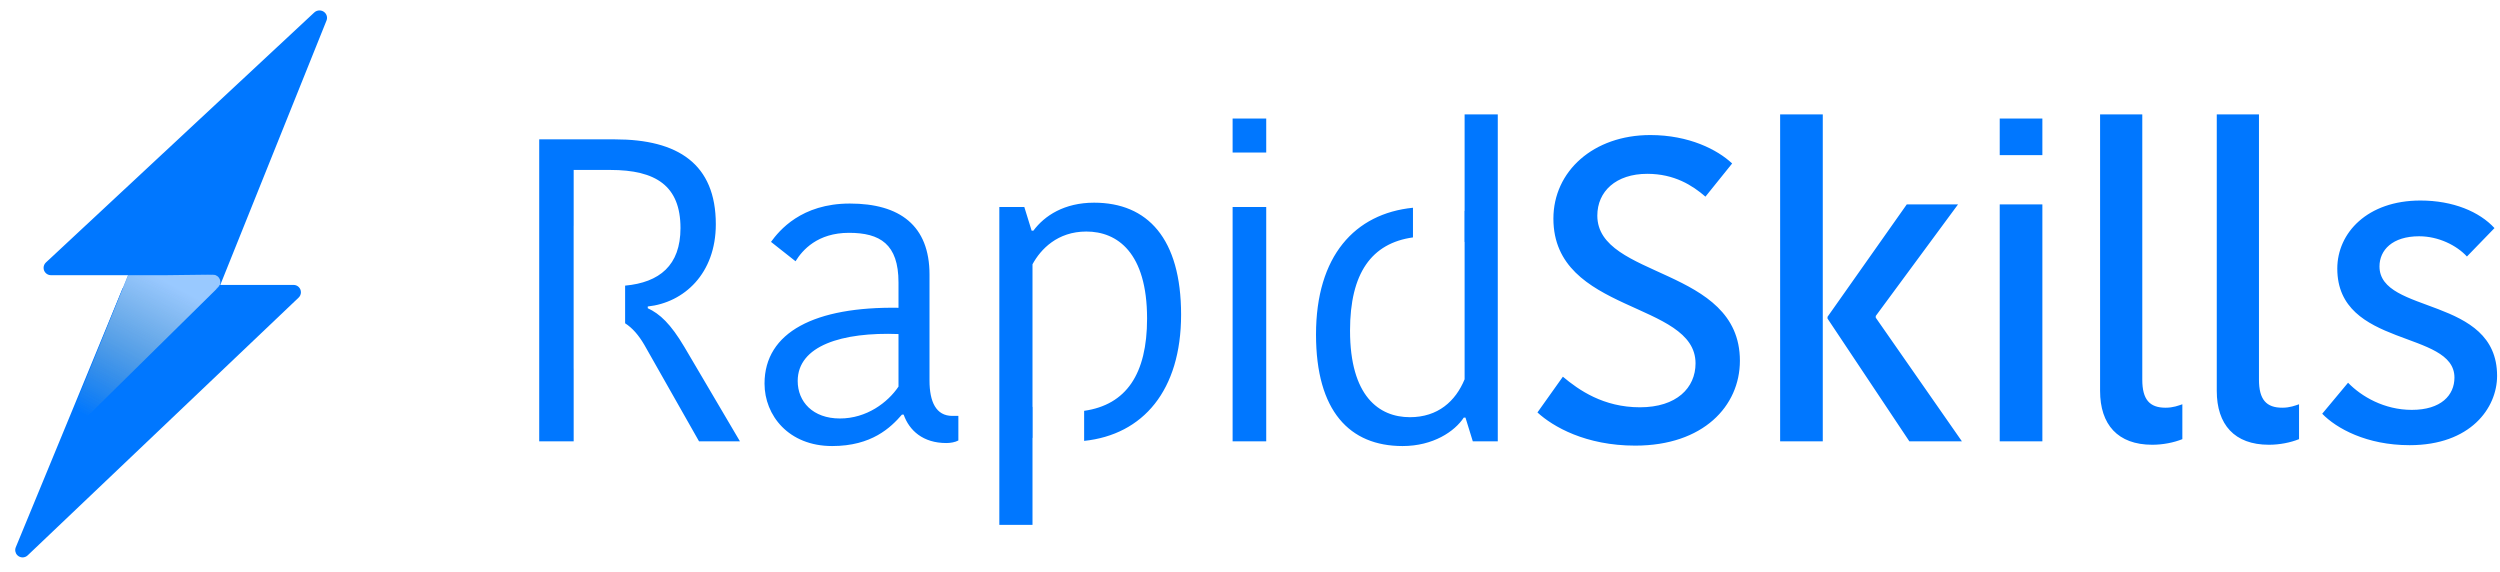
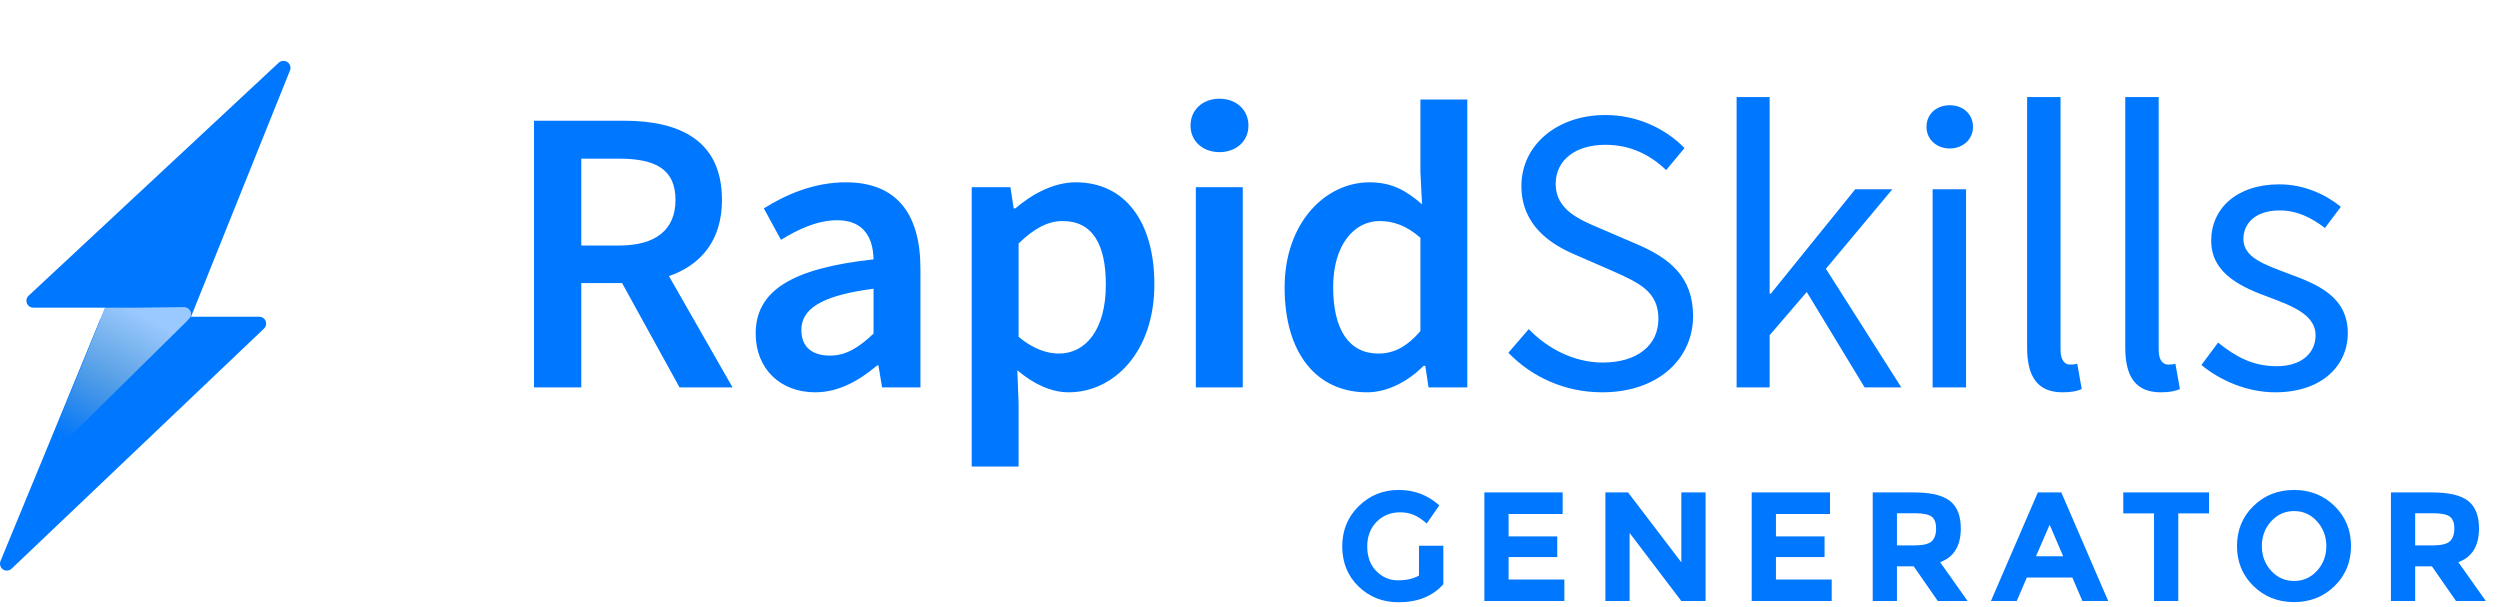
- <svg xmlns="http://www.w3.org/2000/svg" width="153px" height="35px" viewBox="0 0 153 35" version="1.1">
+ <svg xmlns="http://www.w3.org/2000/svg" width="103px" height="25px" viewBox="0 0 103 25" version="1.1">
  <defs>
    <linearGradient x1="99.409%" y1="7.582%" x2="50%" y2="100%" id="linearGradient-1">
      <stop stop-color="#FFDF76" stop-opacity="0" offset="0%" />
      <stop stop-color="#FFFFFF" stop-opacity="0.368" offset="100%" />
    </linearGradient>
  </defs>
-   <g id="Page-1" stroke="none" stroke-width="1" fill="none" fill-rule="evenodd">
-     <g id="Privacy-/-Terms-/-Data-Trust" transform="translate(-635, -13)">
-       <g id="logo" transform="translate(623, 8)">
-         <g id="Logo/Mark/Color">
-           <g id="Logo" transform="translate(12.9375, 5.625)">
-             <path d="M17.452,17.419 L10.944,33.197 C10.874,33.365 10.71,33.475 10.528,33.475 L0.451,33.475 C0.202,33.475 0.001,33.274 0.001,33.025 C0.001,32.902 0.051,32.784 0.141,32.699 L16.726,16.922 C16.906,16.751 17.19,16.758 17.362,16.938 C17.484,17.066 17.519,17.255 17.452,17.419 Z" id="Triangle" fill="#0077FF" transform="translate(8.74, 25.14343) scale(-1, -1) translate(-8.74, -25.14343) " />
-             <path d="M12.548,16.519 L9.2,24.783 C9.128,24.959 8.954,25.072 8.763,25.063 L3.965,24.857 C3.717,24.847 3.524,24.637 3.535,24.389 C3.54,24.275 3.587,24.168 3.668,24.088 L11.814,16.03 C11.991,15.855 12.276,15.857 12.45,16.033 C12.577,16.161 12.615,16.352 12.548,16.519 Z" id="Triangle" fill="#0077FF" transform="translate(8.050497, 20.49867) scale(-1, -1) translate(-8.050497, -20.49867) " />
-             <path d="M12.55,16.566 L9.211,24.789 C9.14,24.964 8.966,25.076 8.777,25.069 L3.966,24.881 C3.718,24.871 3.525,24.662 3.534,24.414 C3.539,24.3 3.587,24.191 3.668,24.111 L11.817,16.076 C11.994,15.902 12.279,15.904 12.453,16.081 C12.579,16.209 12.617,16.399 12.55,16.566 Z" id="Triangle" fill="url(#linearGradient-1)" transform="translate(8.051443, 20.52479) scale(-1, -1) translate(-8.051443, -20.52479) " />
-             <path d="M12.55,16.566 L9.211,24.789 C9.14,24.964 8.966,25.076 8.777,25.069 L3.966,24.881 C3.718,24.871 3.525,24.662 3.534,24.414 C3.539,24.3 3.587,24.191 3.668,24.111 L11.817,16.076 C11.994,15.902 12.279,15.904 12.453,16.081 C12.579,16.209 12.617,16.399 12.55,16.566 Z" id="Triangle" fill="url(#linearGradient-1)" transform="translate(8.051443, 20.52479) scale(-1, -1) translate(-8.051443, -20.52479) " />
-             <path d="M9.184,16.217 L2.18,16.217 C1.932,16.217 1.73,16.015 1.73,15.767 C1.73,15.642 1.782,15.523 1.873,15.438 L18.288,0.146 L18.288,0.146 C18.469,-0.031 18.761,-0.031 18.942,0.146 C19.071,0.274 19.112,0.464 19.045,0.631 L12.54,16.823 C12.494,16.938 12.402,17.027 12.29,17.074 L12.412,16.954 C12.5,16.867 12.549,16.75 12.547,16.629 C12.544,16.379 12.335,16.179 12.079,16.182 L9.184,16.217 Z" id="Path" fill="#0077FF" />
-           </g>
-         </g>
-         <g id="Logo/Alt-Full-no-Icon" transform="translate(45, 12)" fill="#0077FF" fill-rule="nonzero">
-           <path d="M33.959,5.404 C37.228,5.404 39.283,7.592 39.283,12.258 C39.283,16.893 36.955,19.604 33.349,19.983 L33.349,19.983 L33.349,18.143 C35.921,17.775 37.201,15.901 37.201,12.495 C37.201,8.462 35.382,7.17 33.484,7.17 C31.718,7.17 30.69,8.251 30.189,9.174 L30.189,9.174 L30.189,17.899 C30.192,17.9 30.196,17.901 30.199,17.902 L30.199,17.902 L30.199,19.799 C30.196,19.798 30.192,19.798 30.189,19.797 L30.189,19.797 L30.189,25.122 L28.159,25.122 L28.159,5.668 L29.688,5.668 L30.136,7.118 L30.242,7.118 C30.927,6.195 32.14,5.404 33.959,5.404 Z M19.009,5.457 C22.067,5.457 23.886,6.801 23.886,9.806 L23.886,16.291 C23.886,17.583 24.281,18.453 25.283,18.453 L25.652,18.453 L25.652,19.956 C25.467,20.061 25.177,20.114 24.914,20.114 C23.49,20.114 22.647,19.349 22.304,18.374 L22.199,18.374 C21.513,19.165 20.353,20.298 17.928,20.298 C15.266,20.298 13.789,18.426 13.789,16.476 C13.789,13.312 16.9,11.757 21.988,11.836 L21.988,10.281 C21.988,7.935 20.854,7.249 18.956,7.249 C17.032,7.249 16.109,8.303 15.687,8.989 L14.185,7.803 C14.686,7.118 16.03,5.457 19.009,5.457 Z M58.664,3.49999994e-05 L58.664,20.008 L57.135,20.008 L56.687,18.558 L56.582,18.558 C56.028,19.402 54.71,20.298 52.838,20.298 C49.596,20.298 47.54,18.163 47.54,13.47 C47.54,8.66 49.918,6.07 53.474,5.714 L53.474,5.714 L53.474,7.529 C50.946,7.884 49.622,9.708 49.622,13.234 C49.622,17.24 51.389,18.532 53.287,18.532 C55,18.532 56.081,17.556 56.634,16.212 L56.634,16.212 L56.634,7.803 C56.631,7.802 56.627,7.801 56.624,7.8 L56.624,7.8 L56.624,5.903 C56.627,5.904 56.631,5.904 56.634,5.905 L56.634,5.905 L56.634,3.49999994e-05 L58.664,3.49999994e-05 Z M67.999,1.265 C70.371,1.265 72.111,2.162 73.007,3.005 L71.373,5.035 C70.582,4.35 69.475,3.638 67.814,3.638 C65.89,3.638 64.756,4.719 64.756,6.195 C64.756,10.07 73.482,9.306 73.482,15.078 C73.482,17.847 71.241,20.272 67.076,20.272 C64.045,20.272 62.041,19.112 61.092,18.242 L62.648,16.054 C63.623,16.871 65.125,17.926 67.366,17.926 C69.607,17.926 70.767,16.739 70.767,15.237 C70.767,11.414 62.068,12.205 62.068,6.38 C62.068,3.48 64.519,1.265 67.999,1.265 Z M115.129,5.272 C117.133,5.272 118.741,5.958 119.663,6.959 L117.976,8.699 C117.344,8.014 116.236,7.46 115.05,7.46 C113.416,7.46 112.625,8.304 112.625,9.305 C112.625,12.258 119.822,11.098 119.822,16.001 C119.822,17.978 118.187,20.245 114.47,20.245 C111.834,20.245 109.989,19.217 109.119,18.321 L110.701,16.423 C111.518,17.267 112.915,18.084 114.602,18.084 C116.395,18.084 117.212,17.187 117.212,16.107 C117.212,13.18 110.042,14.314 110.042,9.437 C110.042,7.25 111.887,5.272 115.129,5.272 Z M98.108,3.49999994e-05 L98.108,16.239 C98.108,17.451 98.556,17.952 99.532,17.952 C100.006,17.952 100.322,17.82 100.56,17.741 L100.56,19.876 C100.033,20.087 99.374,20.219 98.715,20.219 C96.606,20.219 95.525,18.98 95.525,16.924 L95.525,3.49999994e-05 L98.108,3.49999994e-05 Z M105.249,3.49999994e-05 L105.249,16.239 C105.249,17.451 105.697,17.952 106.673,17.952 C107.148,17.952 107.464,17.82 107.701,17.741 L107.701,19.876 C107.174,20.087 106.515,20.219 105.856,20.219 C103.747,20.219 102.666,18.98 102.666,16.924 L102.666,3.49999994e-05 L105.249,3.49999994e-05 Z M4.64,1.529 C8.488,1.529 10.808,3.032 10.808,6.722 C10.808,9.753 8.857,11.52 6.643,11.757 L6.643,11.757 L6.643,11.863 C7.381,12.205 8.04,12.812 8.884,14.235 L8.884,14.235 L12.284,20.008 L9.78,20.008 L6.432,14.103 C6.083,13.508 5.707,13.074 5.257,12.784 L5.257,12.784 L5.257,10.481 C7.358,10.286 8.646,9.246 8.646,6.959 C8.646,4.376 7.144,3.401 4.35,3.401 L4.35,3.401 L2.109,3.401 L2.109,6.811 L2.107,6.811 L2.107,15.561 L2.109,15.561 L2.109,20.008 L-6.99999996e-05,20.008 L-6.99999996e-05,1.529 Z M44.493,5.668 L44.493,20.008 L42.436,20.008 L42.436,5.668 L44.493,5.668 Z M86.831,5.51 L81.796,12.337 L81.796,12.442 L87.068,20.008 L83.852,20.008 L78.844,12.495 L78.844,12.39 L83.694,5.51 L86.831,5.51 Z M78.554,0 L78.554,20.008 L75.944,20.008 L75.944,0 L78.554,0 Z M91.993,5.509 L91.993,20.008 L89.383,20.008 L89.383,5.509 L91.993,5.509 Z M15.819,16.317 C15.819,17.583 16.742,18.611 18.403,18.611 C20.037,18.611 21.329,17.636 21.988,16.66 L21.988,13.444 C18.534,13.312 15.819,14.156 15.819,16.317 Z M91.993,0.255 L91.993,2.494 L89.383,2.494 L89.383,0.255 L91.993,0.255 Z M44.493,0.255 L44.493,2.336 L42.436,2.336 L42.436,0.255 L44.493,0.255 Z" id="Combined-Shape" />
-         </g>
+   <g id="Logo/Full-with-Icon-Blue" stroke="none" stroke-width="1" fill="none" fill-rule="evenodd">
+     <g id="Group-2" transform="translate(0, 2.5)">
+       <g id="Logo">
+         <path d="M10.948,10.935 L6.867,20.828 C6.823,20.935 6.72,21.004 6.605,21.004 L0.286,21.004 C0.129,21.004 0.002,20.877 0.002,20.72 C0.002,20.643 0.034,20.568 0.091,20.515 L10.49,10.622 C10.604,10.514 10.783,10.518 10.891,10.632 C10.968,10.713 10.99,10.832 10.948,10.935 Z" id="Triangle" fill="#0077FF" transform="translate(5.483921, 15.77627) scale(-1, -1) translate(-5.483921, -15.77627) " />
+         <path d="M7.871,10.37 L5.773,15.549 C5.728,15.66 5.618,15.731 5.498,15.726 L2.491,15.597 C2.334,15.59 2.213,15.458 2.22,15.302 C2.223,15.23 2.253,15.162 2.304,15.112 L7.409,10.062 C7.52,9.952 7.699,9.953 7.81,10.065 C7.889,10.145 7.913,10.265 7.871,10.37 Z" id="Triangle" fill="#0077FF" transform="translate(5.051292, 12.86191) scale(-1, -1) translate(-5.051292, -12.86191) " />
+         <path d="M7.872,10.4 L5.78,15.553 C5.735,15.664 5.626,15.734 5.506,15.73 L2.492,15.612 C2.335,15.606 2.213,15.474 2.219,15.317 C2.222,15.245 2.252,15.177 2.304,15.126 L7.41,10.091 C7.522,9.981 7.701,9.983 7.811,10.094 C7.891,10.175 7.915,10.295 7.872,10.4 Z" id="Triangle" fill="url(#linearGradient-1)" transform="translate(5.051886, 12.8783) scale(-1, -1) translate(-5.051886, -12.8783) " />
+         <path d="M7.872,10.4 L5.78,15.553 C5.735,15.664 5.626,15.734 5.506,15.73 L2.492,15.612 C2.335,15.606 2.213,15.474 2.219,15.317 C2.222,15.245 2.252,15.177 2.304,15.126 L7.41,10.091 C7.522,9.981 7.701,9.983 7.811,10.094 C7.891,10.175 7.915,10.295 7.872,10.4 Z" id="Triangle" fill="url(#linearGradient-1)" transform="translate(5.051886, 12.8783) scale(-1, -1) translate(-5.051886, -12.8783) " />
+         <path d="M5.763,10.175 L1.371,10.175 C1.214,10.175 1.088,10.048 1.088,9.892 C1.088,9.813 1.12,9.738 1.178,9.684 L11.475,0.091 L11.475,0.091 C11.588,-0.019 11.772,-0.019 11.885,0.092 C11.966,0.172 11.992,0.291 11.95,0.396 L7.868,10.555 C7.839,10.628 7.782,10.684 7.711,10.713 L7.788,10.638 C7.843,10.584 7.874,10.51 7.873,10.434 C7.871,10.277 7.739,10.151 7.579,10.153 L5.763,10.175 Z" id="Path" fill="#0077FF" />
      </g>
+     </g>
+     <g id="Group-3" transform="translate(22, 4)" fill="#0077FF" fill-rule="nonzero">
+       <path d="M1.949,11.962 L1.949,7.661 L3.629,7.661 L5.998,11.962 L8.182,11.962 L5.561,7.375 C6.871,6.922 7.745,5.914 7.745,4.234 C7.745,1.781 5.998,0.974 3.713,0.974 L0,0.974 L0,11.962 L1.949,11.962 Z M3.511,6.115 L1.949,6.115 L1.949,2.537 L3.511,2.537 C5.006,2.537 5.83,2.974 5.83,4.234 C5.83,5.477 5.006,6.115 3.511,6.115 Z M11.587,12.163 C12.562,12.163 13.402,11.676 14.141,11.054 L14.191,11.054 L14.342,11.962 L15.922,11.962 L15.922,7.073 C15.922,4.771 14.914,3.511 12.847,3.511 C11.537,3.511 10.378,4.015 9.47,4.586 L10.176,5.88 C10.898,5.443 11.671,5.074 12.494,5.074 C13.603,5.074 13.973,5.813 13.99,6.686 C10.613,7.056 9.134,7.98 9.134,9.744 C9.134,11.189 10.142,12.163 11.587,12.163 Z M12.192,10.651 C11.503,10.651 11.016,10.332 11.016,9.593 C11.016,8.77 11.755,8.182 13.99,7.896 L13.99,9.744 C13.385,10.315 12.864,10.651 12.192,10.651 Z M19.966,15.221 L19.966,12.634 L19.915,11.256 C20.587,11.827 21.31,12.163 22.032,12.163 C23.863,12.163 25.56,10.534 25.56,7.711 C25.56,5.158 24.367,3.511 22.318,3.511 C21.41,3.511 20.52,3.998 19.831,4.586 L19.764,4.586 L19.63,3.713 L18.034,3.713 L18.034,15.221 L19.966,15.221 Z M21.629,10.567 C21.142,10.567 20.57,10.382 19.966,9.878 L19.966,6.031 C20.604,5.41 21.175,5.107 21.78,5.107 C23.023,5.107 23.561,6.082 23.561,7.728 C23.561,9.593 22.721,10.567 21.629,10.567 Z M28.243,2.268 C28.932,2.268 29.436,1.814 29.436,1.176 C29.436,0.521 28.932,0.067 28.243,0.067 C27.554,0.067 27.05,0.521 27.05,1.176 C27.05,1.814 27.554,2.268 28.243,2.268 Z M29.201,11.962 L29.201,3.713 L27.269,3.713 L27.269,11.962 L29.201,11.962 Z M34.32,12.163 C35.21,12.163 36.05,11.676 36.655,11.071 L36.722,11.071 L36.857,11.962 L38.453,11.962 L38.453,0.101 L36.521,0.101 L36.521,3.091 L36.588,4.418 C35.95,3.864 35.362,3.511 34.421,3.511 C32.623,3.511 30.926,5.158 30.926,7.846 C30.926,10.567 32.254,12.163 34.32,12.163 Z M34.79,10.567 C33.598,10.567 32.926,9.61 32.926,7.829 C32.926,6.098 33.782,5.107 34.841,5.107 C35.395,5.107 35.95,5.292 36.521,5.796 L36.521,9.643 C35.966,10.282 35.429,10.567 34.79,10.567 Z M44.009,12.163 C46.327,12.163 47.755,10.769 47.755,9.022 C47.755,7.392 46.764,6.636 45.487,6.082 L43.925,5.41 C43.051,5.04 42.094,4.637 42.094,3.578 C42.094,2.587 42.917,1.966 44.143,1.966 C45.168,1.966 45.974,2.369 46.646,3.007 L47.402,2.1 C46.613,1.294 45.454,0.739 44.143,0.739 C42.144,0.739 40.682,1.982 40.682,3.662 C40.682,5.275 41.875,6.065 42.917,6.502 L44.496,7.19 C45.538,7.661 46.327,8.014 46.327,9.139 C46.327,10.214 45.47,10.937 44.026,10.937 C42.883,10.937 41.774,10.382 40.985,9.559 L40.145,10.534 C41.102,11.525 42.463,12.163 44.009,12.163 Z M50.909,11.962 L50.909,9.811 L52.438,8.03 L54.823,11.962 L56.335,11.962 L53.227,7.073 L55.966,3.797 L54.437,3.797 L50.959,8.098 L50.909,8.098 L50.909,-4.54747324e-14 L49.548,-4.54747324e-14 L49.548,11.962 L50.909,11.962 Z M58.33,2.117 C58.867,2.117 59.287,1.747 59.287,1.226 C59.287,0.689 58.867,0.336 58.33,0.336 C57.792,0.336 57.372,0.689 57.372,1.226 C57.372,1.747 57.792,2.117 58.33,2.117 Z M59.002,11.962 L59.002,3.797 L57.624,3.797 L57.624,11.962 L59.002,11.962 Z M62.978,12.163 C63.348,12.163 63.583,12.113 63.768,12.029 L63.583,10.987 C63.432,11.021 63.365,11.021 63.281,11.021 C63.079,11.021 62.894,10.853 62.894,10.416 L62.894,-4.54747324e-14 L61.517,-4.54747324e-14 L61.517,10.315 C61.517,11.508 61.937,12.163 62.978,12.163 Z M67.022,12.163 C67.392,12.163 67.627,12.113 67.812,12.029 L67.627,10.987 C67.476,11.021 67.409,11.021 67.325,11.021 C67.123,11.021 66.938,10.853 66.938,10.416 L66.938,-4.54747324e-14 L65.561,-4.54747324e-14 L65.561,10.315 C65.561,11.508 65.981,12.163 67.022,12.163 Z M71.738,12.163 C73.67,12.163 74.729,11.054 74.729,9.727 C74.729,8.182 73.418,7.694 72.242,7.258 C71.318,6.905 70.428,6.619 70.428,5.846 C70.428,5.225 70.898,4.67 71.923,4.67 C72.646,4.67 73.234,4.973 73.788,5.393 L74.443,4.519 C73.822,4.015 72.931,3.595 71.906,3.595 C70.142,3.595 69.101,4.603 69.101,5.914 C69.101,7.291 70.378,7.846 71.537,8.266 C72.427,8.602 73.402,8.971 73.402,9.811 C73.402,10.517 72.864,11.088 71.789,11.088 C70.814,11.088 70.092,10.685 69.386,10.114 L68.698,11.038 C69.47,11.676 70.579,12.163 71.738,12.163 Z" id="RapidSkills" />
+       <path d="M35.623,20.813 C36.408,20.813 37.023,20.565 37.466,20.07 L37.466,20.07 L37.466,18.483 L36.462,18.483 L36.462,19.712 C36.231,19.844 35.943,19.91 35.598,19.91 C35.252,19.91 34.954,19.783 34.705,19.53 C34.455,19.276 34.33,18.938 34.33,18.515 C34.33,18.093 34.461,17.753 34.721,17.494 C34.981,17.236 35.301,17.107 35.681,17.107 C35.877,17.107 36.059,17.14 36.228,17.206 C36.397,17.273 36.581,17.393 36.782,17.568 L36.782,17.568 L37.3,16.819 C36.826,16.397 36.269,16.186 35.626,16.186 C34.984,16.186 34.436,16.407 33.982,16.851 C33.527,17.295 33.3,17.849 33.3,18.512 C33.3,19.175 33.523,19.725 33.969,20.16 C34.415,20.595 34.966,20.813 35.623,20.813 Z M42.452,20.762 L42.452,19.878 L40.154,19.878 L40.154,18.95 L42.158,18.95 L42.158,18.099 L40.154,18.099 L40.154,17.178 L42.382,17.178 L42.382,16.288 L39.156,16.288 L39.156,20.762 L42.452,20.762 Z M45.14,20.762 L45.14,17.958 L47.271,20.762 L48.27,20.762 L48.27,16.288 L47.271,16.288 L47.271,19.168 L45.076,16.288 L44.142,16.288 L44.142,20.762 L45.14,20.762 Z M53.466,20.762 L53.466,19.878 L51.169,19.878 L51.169,18.95 L53.172,18.95 L53.172,18.099 L51.169,18.099 L51.169,17.178 L53.396,17.178 L53.396,16.288 L50.17,16.288 L50.17,20.762 L53.466,20.762 Z M56.154,20.762 L56.154,19.334 L56.846,19.334 L57.838,20.762 L59.066,20.762 L57.934,19.162 C58.501,18.953 58.785,18.49 58.785,17.773 C58.785,17.252 58.637,16.875 58.34,16.64 C58.043,16.405 57.547,16.288 56.852,16.288 L56.852,16.288 L55.156,16.288 L55.156,20.762 L56.154,20.762 Z M56.884,18.47 L56.154,18.47 L56.154,17.146 L56.903,17.146 C57.223,17.146 57.447,17.19 57.575,17.28 C57.703,17.37 57.767,17.535 57.767,17.776 C57.767,18.017 57.705,18.193 57.582,18.304 C57.458,18.415 57.225,18.47 56.884,18.47 L56.884,18.47 Z M61.089,20.762 L61.505,19.795 L63.38,19.795 L63.796,20.762 L64.858,20.762 L62.926,16.288 L61.959,16.288 L60.026,20.762 L61.089,20.762 Z M63.002,18.918 L61.882,18.918 L62.446,17.619 L63.002,18.918 Z M67.745,20.762 L67.745,17.152 L69.012,17.152 L69.012,16.288 L65.479,16.288 L65.479,17.152 L66.746,17.152 L66.746,20.762 L67.745,20.762 Z M72.513,20.806 C73.174,20.806 73.731,20.587 74.183,20.147 C74.635,19.703 74.862,19.153 74.862,18.496 C74.862,17.839 74.635,17.29 74.183,16.848 C73.731,16.406 73.174,16.186 72.513,16.186 C71.851,16.186 71.295,16.406 70.842,16.848 C70.39,17.29 70.164,17.839 70.164,18.496 C70.164,19.153 70.39,19.702 70.842,20.144 C71.295,20.586 71.851,20.806 72.513,20.806 Z M72.516,19.936 C72.143,19.936 71.828,19.796 71.572,19.517 C71.316,19.237 71.188,18.898 71.188,18.499 C71.188,18.1 71.316,17.76 71.572,17.478 C71.828,17.197 72.143,17.056 72.516,17.056 C72.889,17.056 73.204,17.197 73.46,17.478 C73.716,17.76 73.844,18.101 73.844,18.502 C73.844,18.899 73.716,19.237 73.46,19.517 C73.204,19.796 72.889,19.936 72.516,19.936 Z M77.505,20.762 L77.505,19.334 L78.196,19.334 L79.188,20.762 L80.417,20.762 L79.284,19.162 C79.851,18.953 80.135,18.49 80.135,17.773 C80.135,17.252 79.987,16.875 79.69,16.64 C79.394,16.405 78.898,16.288 78.202,16.288 L78.202,16.288 L76.506,16.288 L76.506,20.762 L77.505,20.762 Z M78.234,18.47 L77.505,18.47 L77.505,17.146 L78.254,17.146 C78.574,17.146 78.798,17.19 78.926,17.28 C79.054,17.37 79.118,17.535 79.118,17.776 C79.118,18.017 79.056,18.193 78.932,18.304 C78.808,18.415 78.576,18.47 78.234,18.47 L78.234,18.47 Z" id="GENERATOR" />
    </g>
  </g>
</svg>
